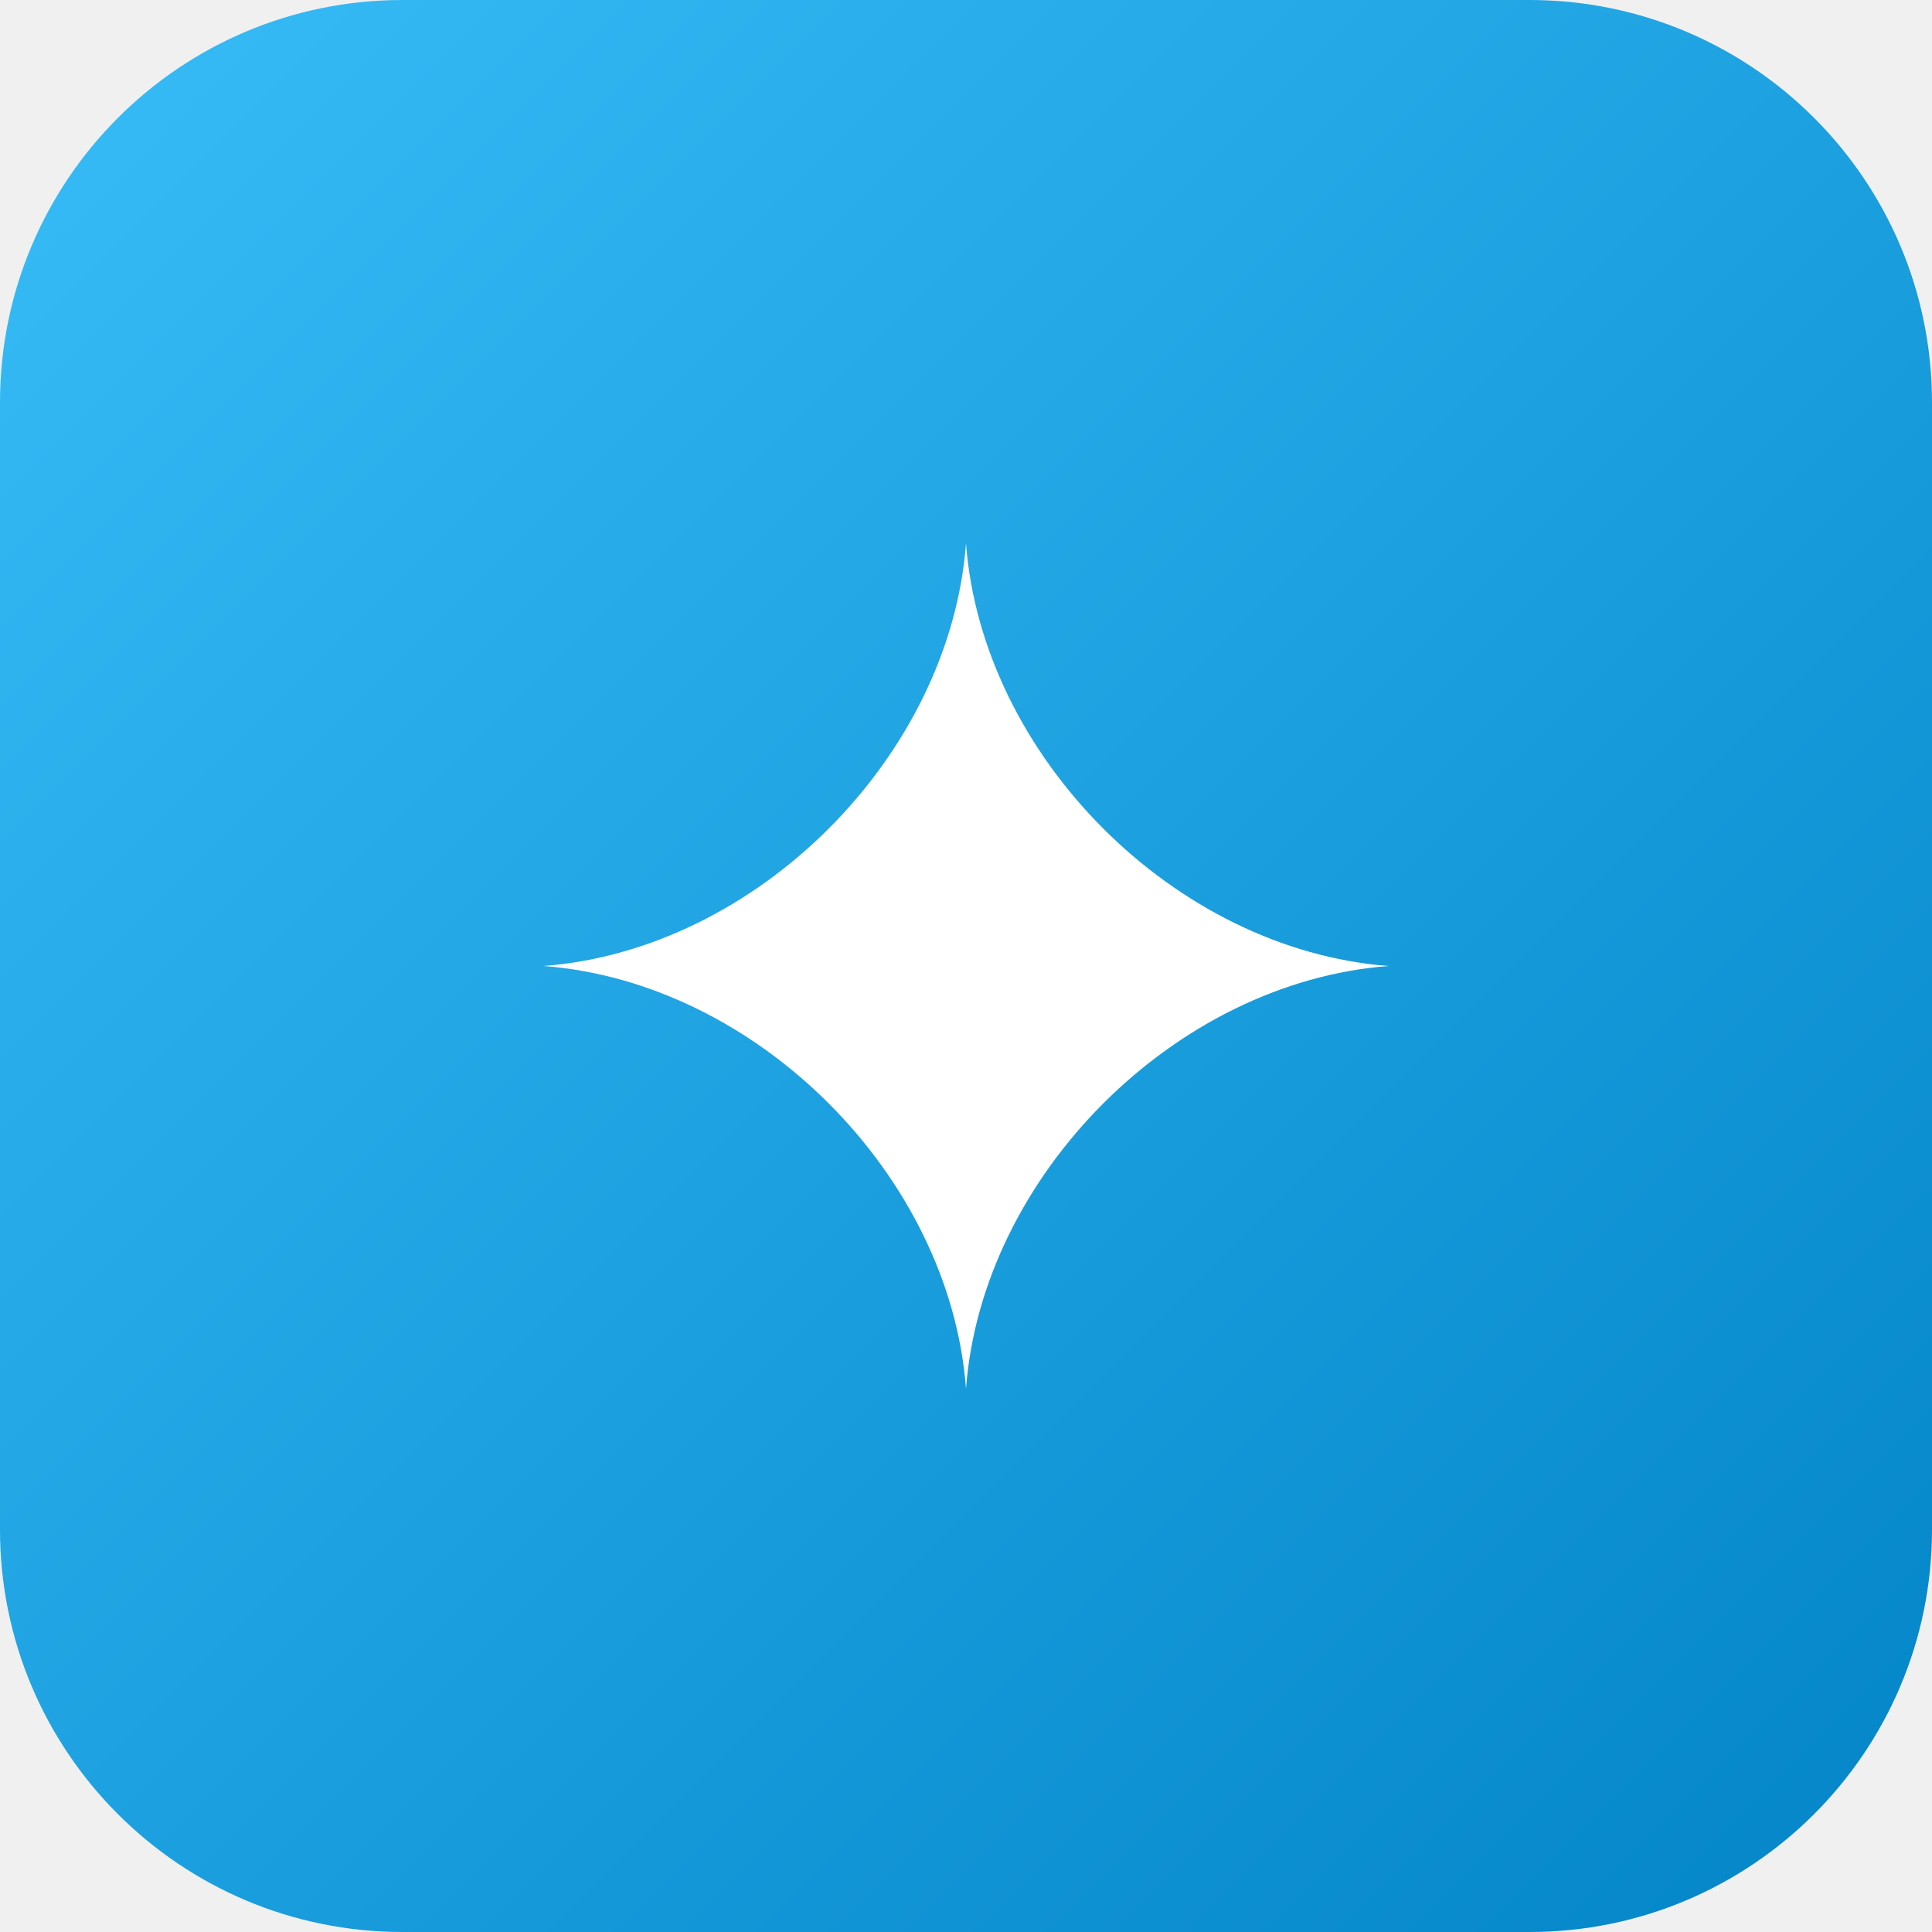
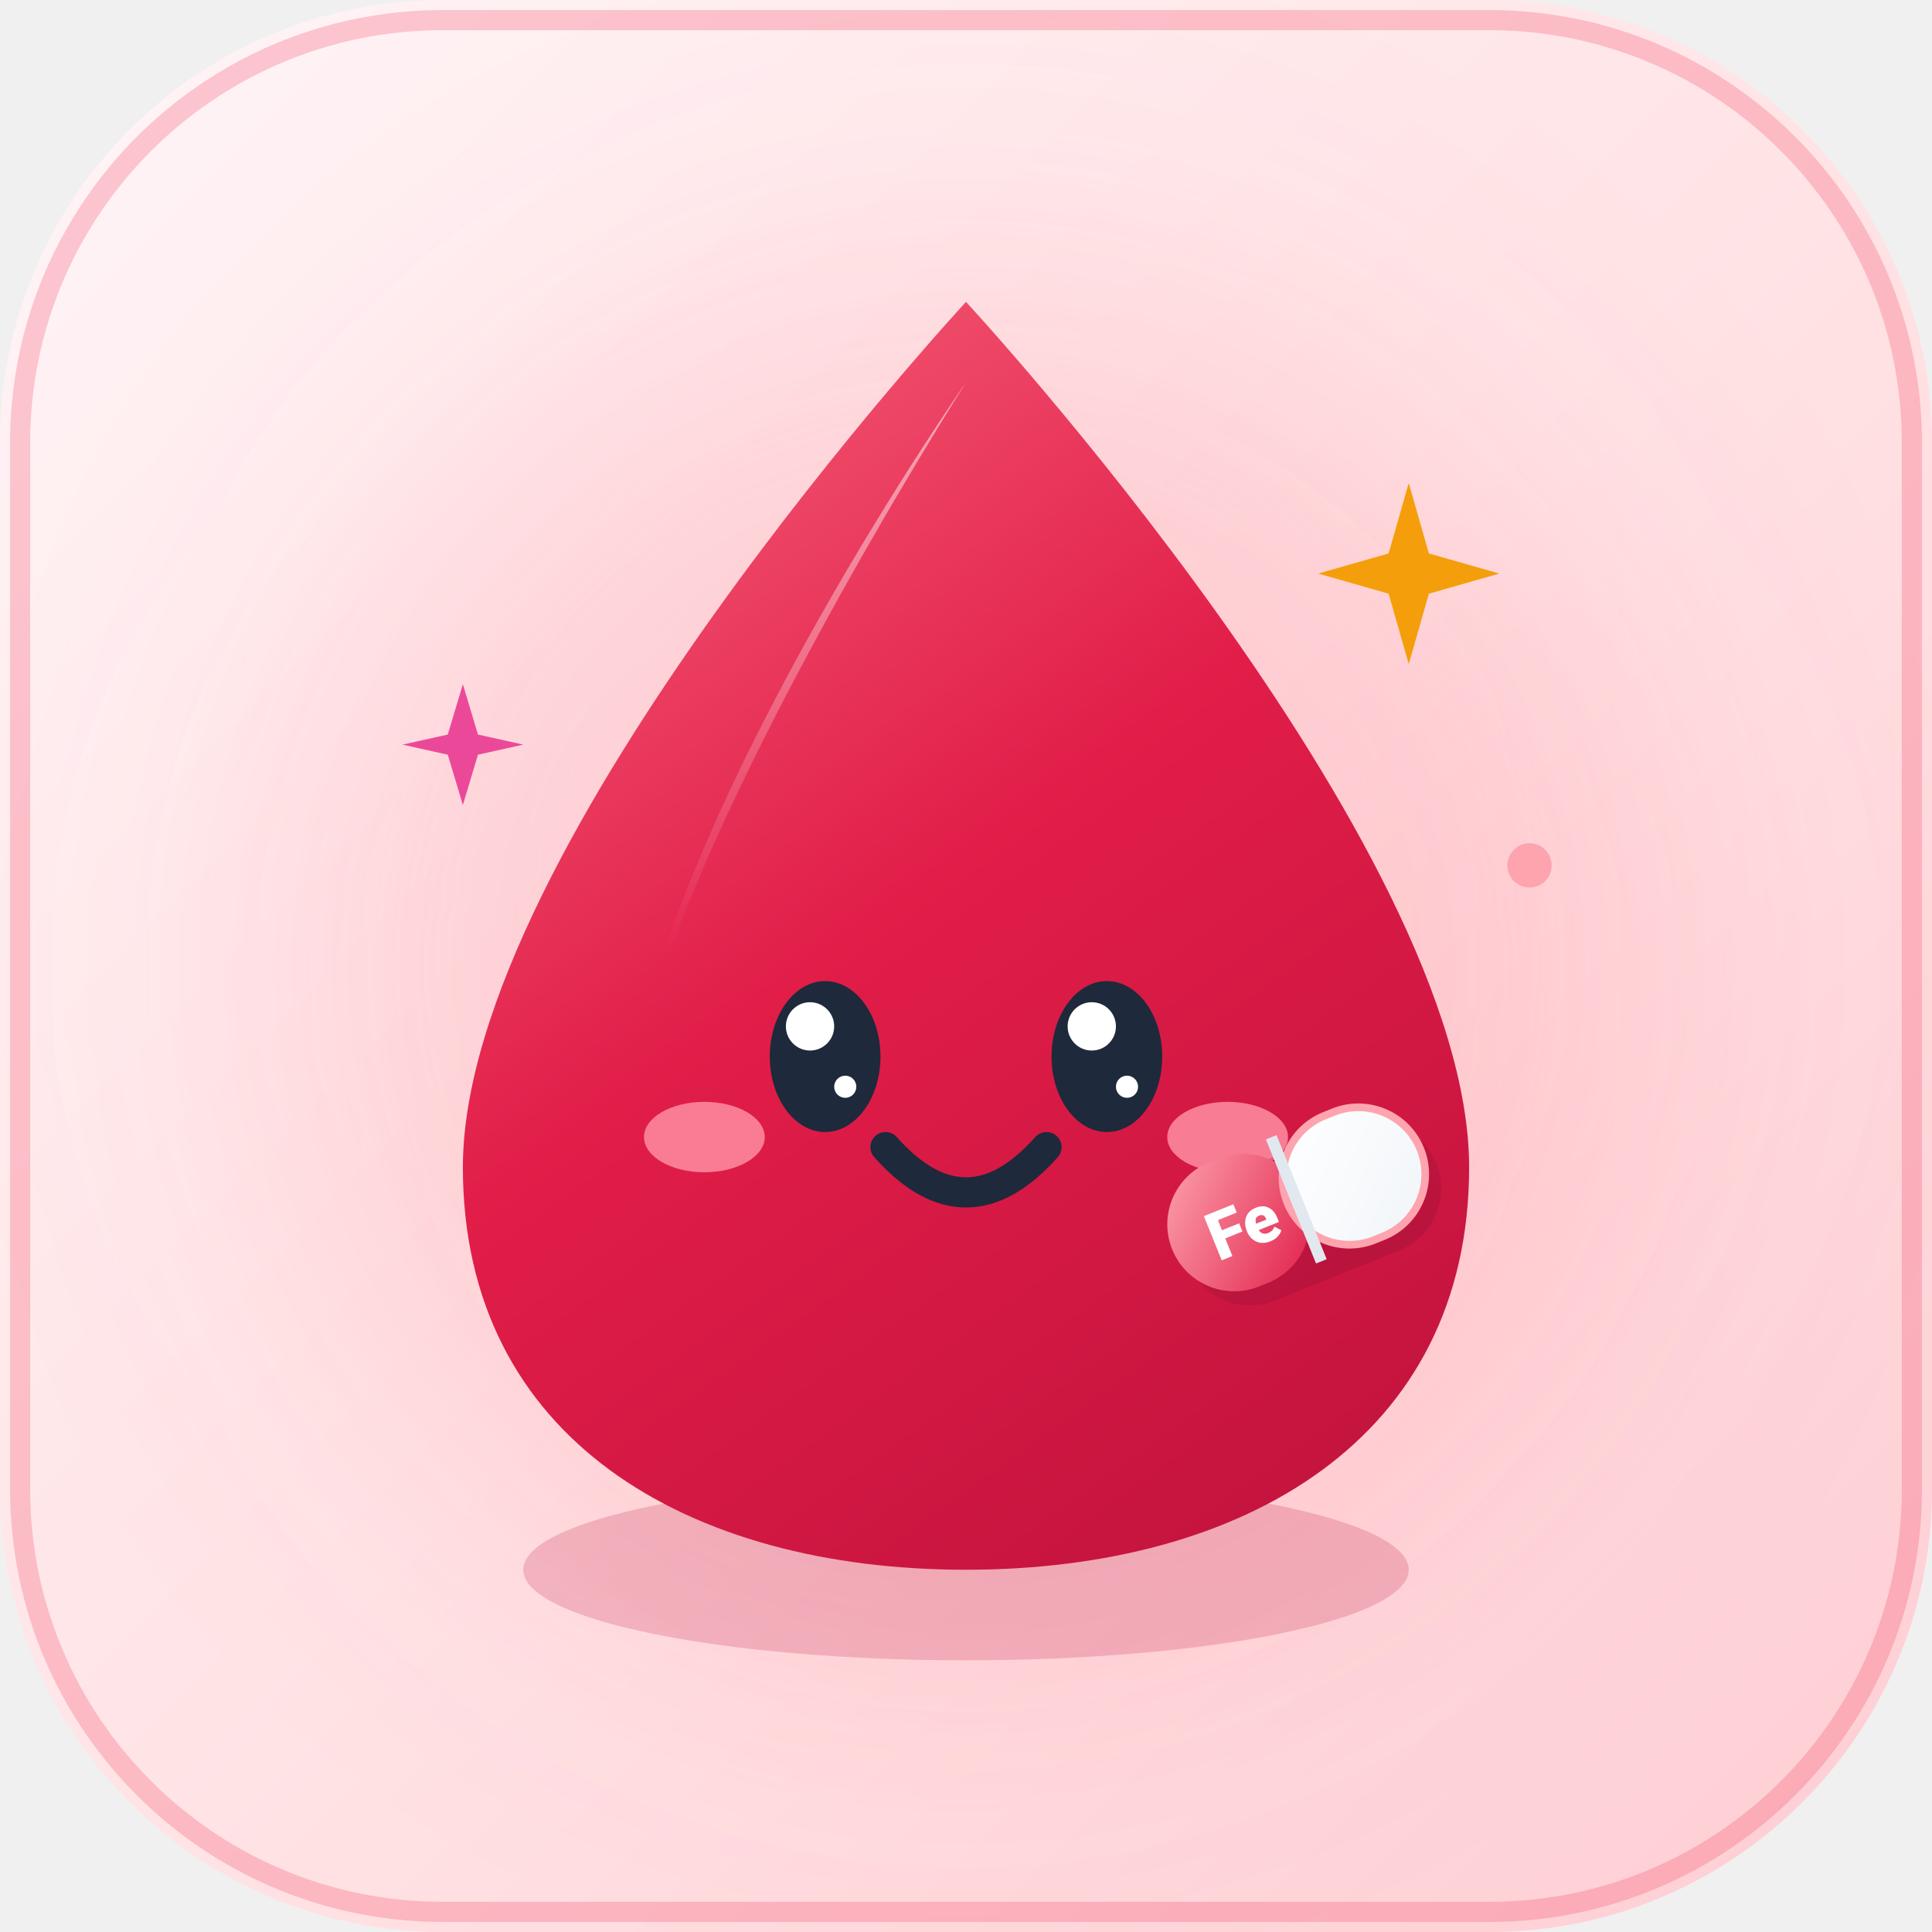
<svg xmlns="http://www.w3.org/2000/svg" viewBox="0 0 192 192" width="192" height="192">
  <defs>
-     <linearGradient id="medGrad192" x1="0%" y1="0%" x2="100%" y2="100%">
-       <stop offset="0%" stop-color="#38bdf8" />
-       <stop offset="100%" stop-color="#0284c7" />
+     <linearGradient id="bgGrad192" x1="0%" y1="0%" x2="100%" y2="100%">
+       <stop offset="0%" stop-color="#fff5f7" />
+       <stop offset="50%" stop-color="#ffe4e6" />
+       <stop offset="100%" stop-color="#fecdd3" />
+     </linearGradient>
+     <linearGradient id="feDropGrad192" x1="40" y1="20" x2="140" y2="160" gradientUnits="userSpaceOnUse">
+       <stop offset="0%" stop-color="#fb7185" />
+       <stop offset="50%" stop-color="#e11d48" />
+       <stop offset="100%" stop-color="#be123c" />
+     </linearGradient>
+     <linearGradient id="glossGrad192" x1="60" y1="30" x2="80" y2="90" gradientUnits="userSpaceOnUse">
+       <stop offset="0%" stop-color="#ffffff" stop-opacity="0.8" />
+       <stop offset="100%" stop-color="#ffffff" stop-opacity="0" />
+     </linearGradient>
+     <linearGradient id="pillPink192" x1="0%" y1="0%" x2="100%" y2="100%">
+       <stop offset="0%" stop-color="#fda4af" />
+       <stop offset="100%" stop-color="#e11d48" />
+     </linearGradient>
+     <linearGradient id="pillWhite192" x1="0%" y1="0%" x2="100%" y2="100%">
+       <stop offset="0%" stop-color="#ffffff" />
+       <stop offset="100%" stop-color="#f1f5f9" />
    </linearGradient>
  </defs>
-   <rect width="192" height="192" rx="40" fill="url(#medGrad192)" />
-   <g transform="translate(48, 48) scale(4)">
-     <path d="M12 1.5C12.4 6.8 17.2 11.6 22.5 12C17.2 12.4 12.4 17.2 12 22.5C11.6 17.2 6.8 12.4 1.5 12C6.8 11.6 11.6 6.8 12 1.5Z" fill="#ffffff" />
-     <path d="M12 6.5C12.2 9.5 14.5 11.8 17.5 12C14.5 12.2 12.2 14.5 12 17.5C11.8 14.5 9.5 12.2 6.5 12C9.5 11.8 11.8 9.5 12 6.5Z" fill="#ffffff" opacity="0.8" />
+   <rect width="192" height="192" rx="44" fill="url(#bgGrad192)" />
+   <rect x="2" y="2" width="188" height="188" rx="42" fill="none" stroke="#f43f5e" stroke-opacity="0.25" stroke-width="2" />
+   <circle cx="96" cy="96" r="68" fill="#fb7185" fill-opacity="0.2" filter="blur(16px)" />
+   <ellipse cx="96" cy="156" rx="44" ry="9" fill="#be123c" fill-opacity="0.2" />
+   <path d="M96 30 C96 30 146 84 146 116 C146 143 123.6 156 96 156 C68.4 156 46 143 46 116 C46 84 96 30 96 30 Z" fill="url(#feDropGrad192)" />
+   <path d="M96 38 C96 38 68 78 63 106 C60 124 70 140 85 146 C71 140 61 126 63 108 C66 85 96 38 96 38 Z" fill="url(#glossGrad192)" />
+   <g>
+     <ellipse cx="82" cy="105" rx="5.5" ry="7.5" fill="#1e293b" />
+     <circle cx="80.5" cy="102" r="2.4" fill="#ffffff" />
+     <circle cx="84" cy="108" r="1.1" fill="#ffffff" />
+     <ellipse cx="110" cy="105" rx="5.5" ry="7.5" fill="#1e293b" />
+     <circle cx="108.5" cy="102" r="2.4" fill="#ffffff" />
+     <circle cx="112" cy="108" r="1.1" fill="#ffffff" />
  </g>
+   <ellipse cx="70" cy="113" rx="6" ry="3.5" fill="#ff8da1" fill-opacity="0.85" />
+   <ellipse cx="122" cy="113" rx="6" ry="3.5" fill="#ff8da1" fill-opacity="0.85" />
+   <path d="M88 114 Q96 123 104 114" stroke="#1e293b" stroke-width="3" stroke-linecap="round" fill="none" />
+   <g transform="translate(114, 118) rotate(-22) scale(0.95)">
+     <rect x="1" y="2" width="28" height="14" rx="7" fill="#881337" fill-opacity="0.25" />
+     <rect x="0" y="0" width="15" height="14" rx="7" fill="url(#pillPink192)" />
+     <rect x="13" y="0" width="15" height="14" rx="7" fill="url(#pillWhite192)" stroke="#fda4af" stroke-width="0.8" />
+     <line x1="14" y1="0" x2="14" y2="14" stroke="#e2e8f0" stroke-width="1.2" />
+     <text x="4" y="10" fill="#ffffff" font-size="7" font-weight="900" font-family="system-ui, -apple-system, BlinkMacSystemFont, 'Segoe UI', Roboto, sans-serif">Fe</text>
+   </g>
+   <path d="M140 48 L142 55 L149 57 L142 59 L140 66 L138 59 L131 57 L138 55 Z" fill="#f59e0b" />
+   <path d="M46 68 L47.5 73 L52 74 L47.5 75 L46 80 L44.5 75 L40 74 L44.5 73 Z" fill="#ec4899" />
+   <circle cx="152" cy="86" r="2.2" fill="#fda4af" />
</svg>
